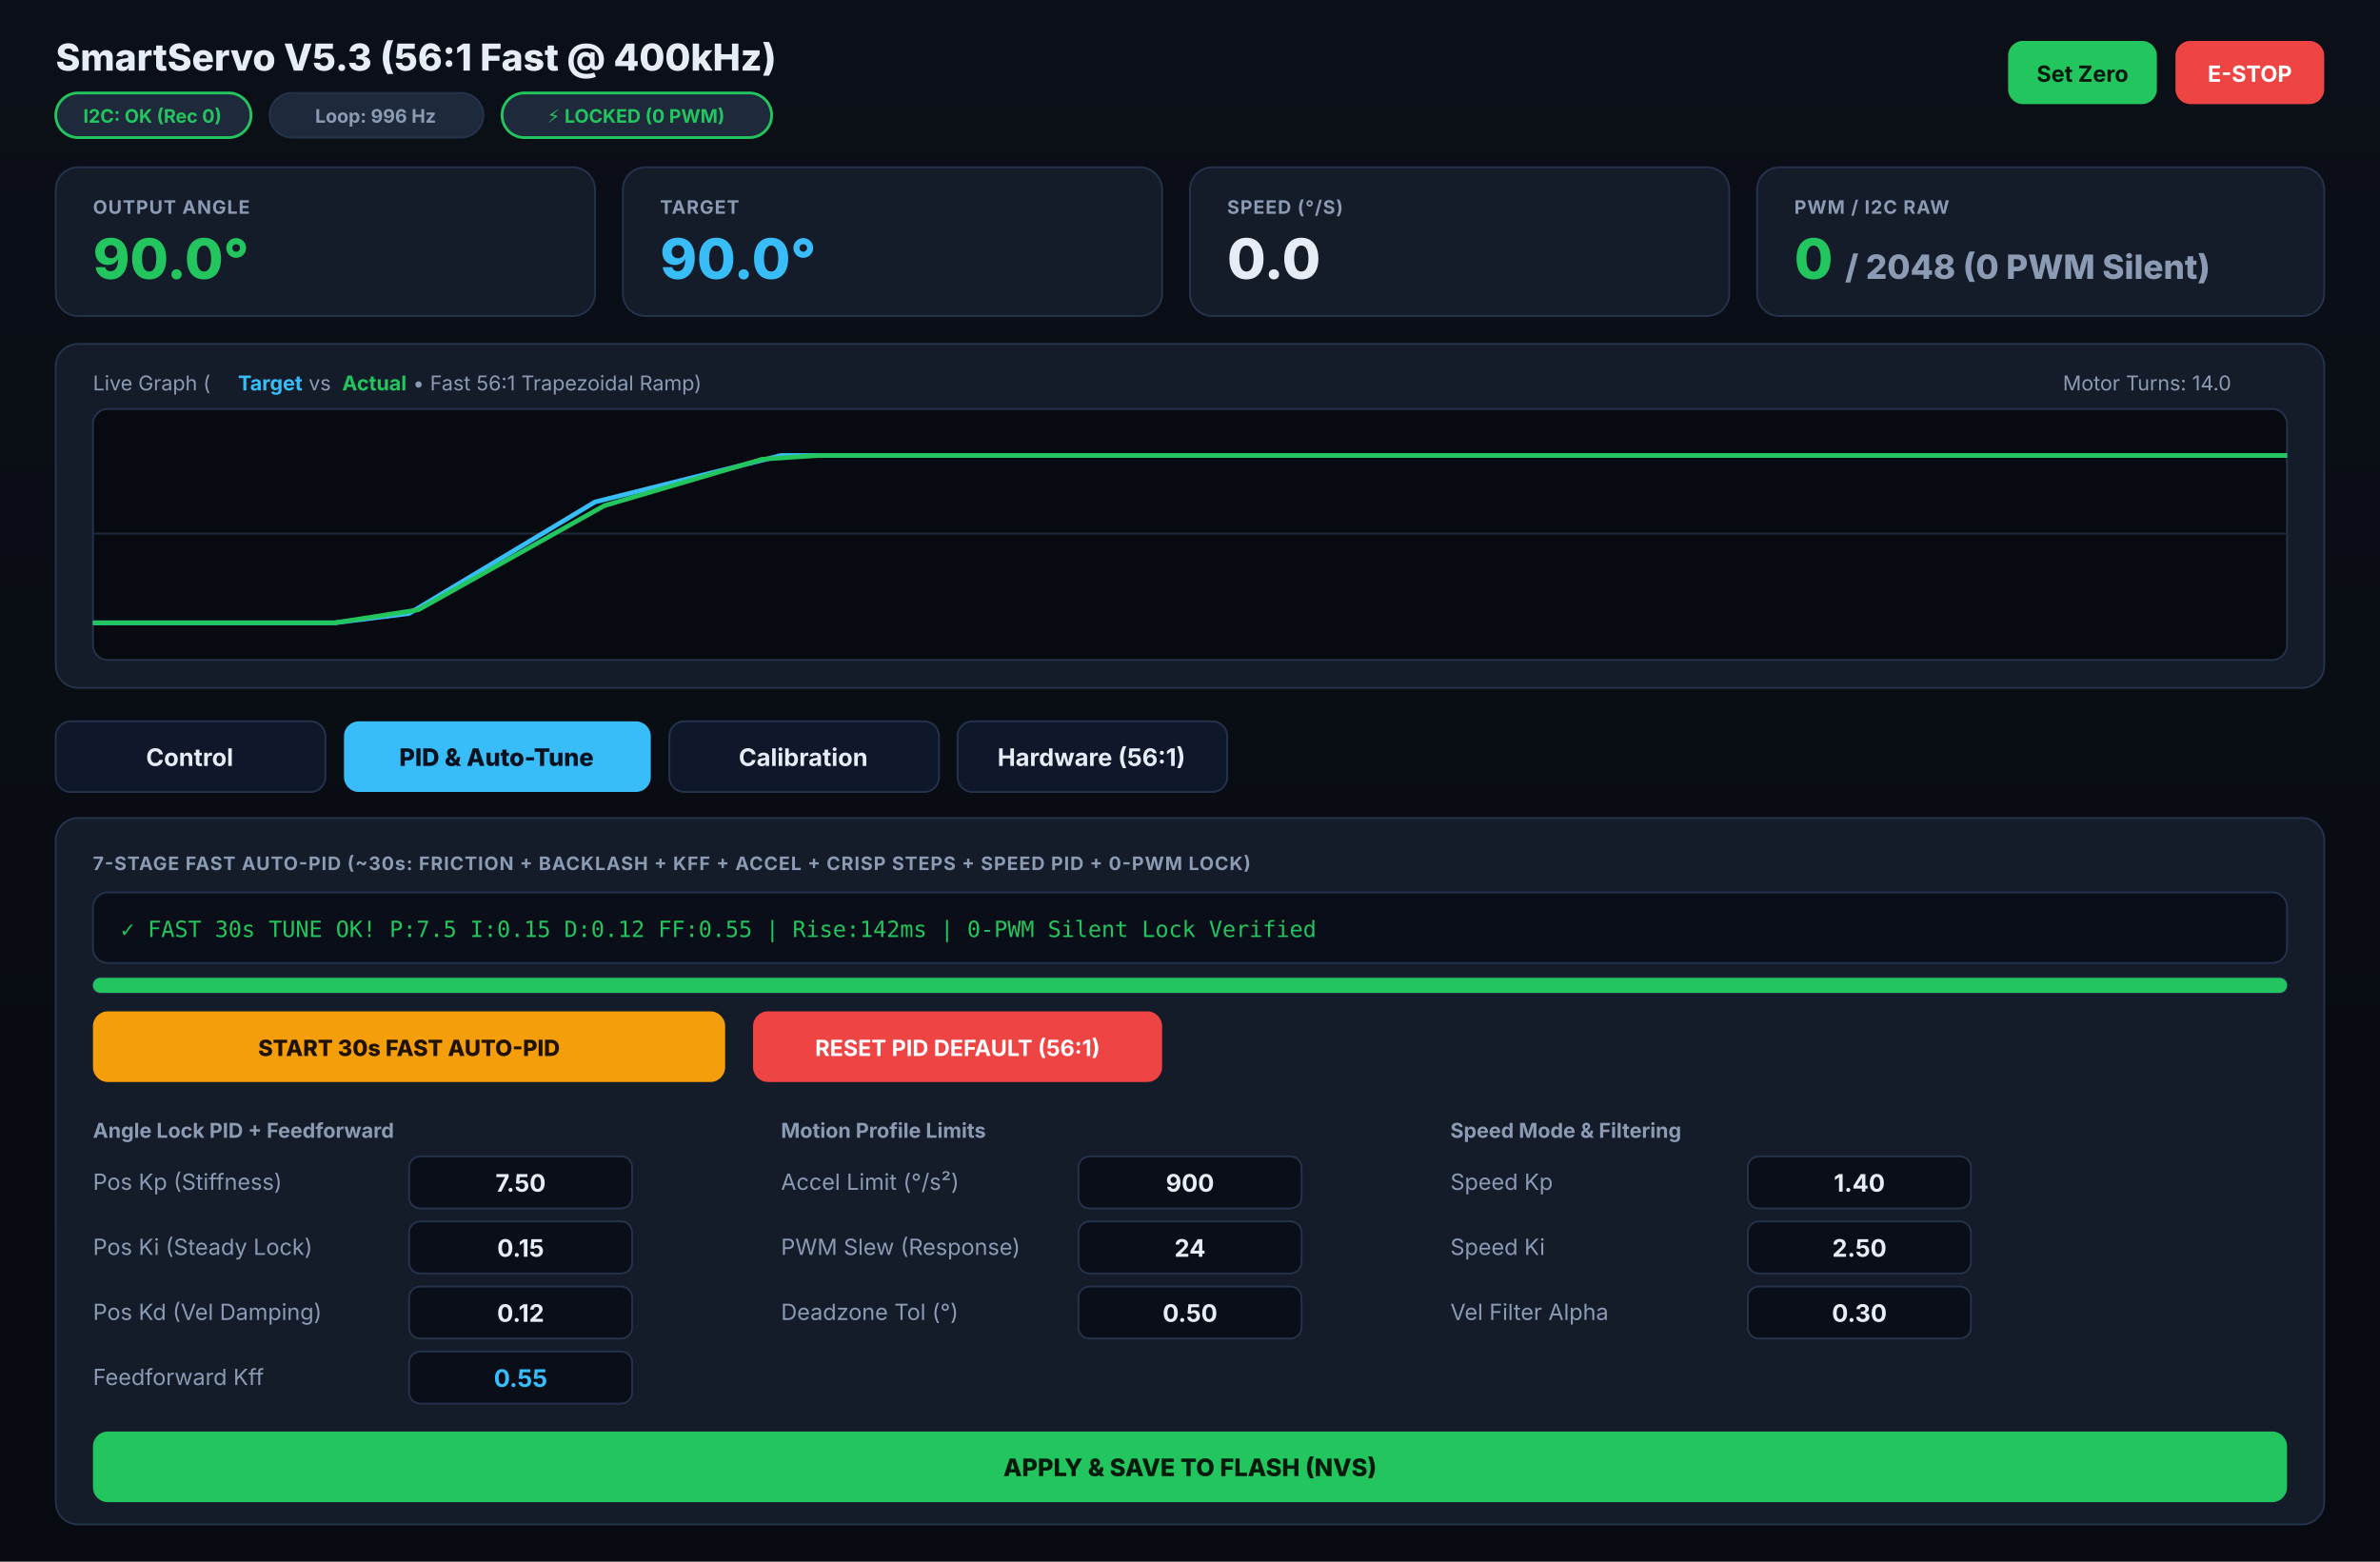
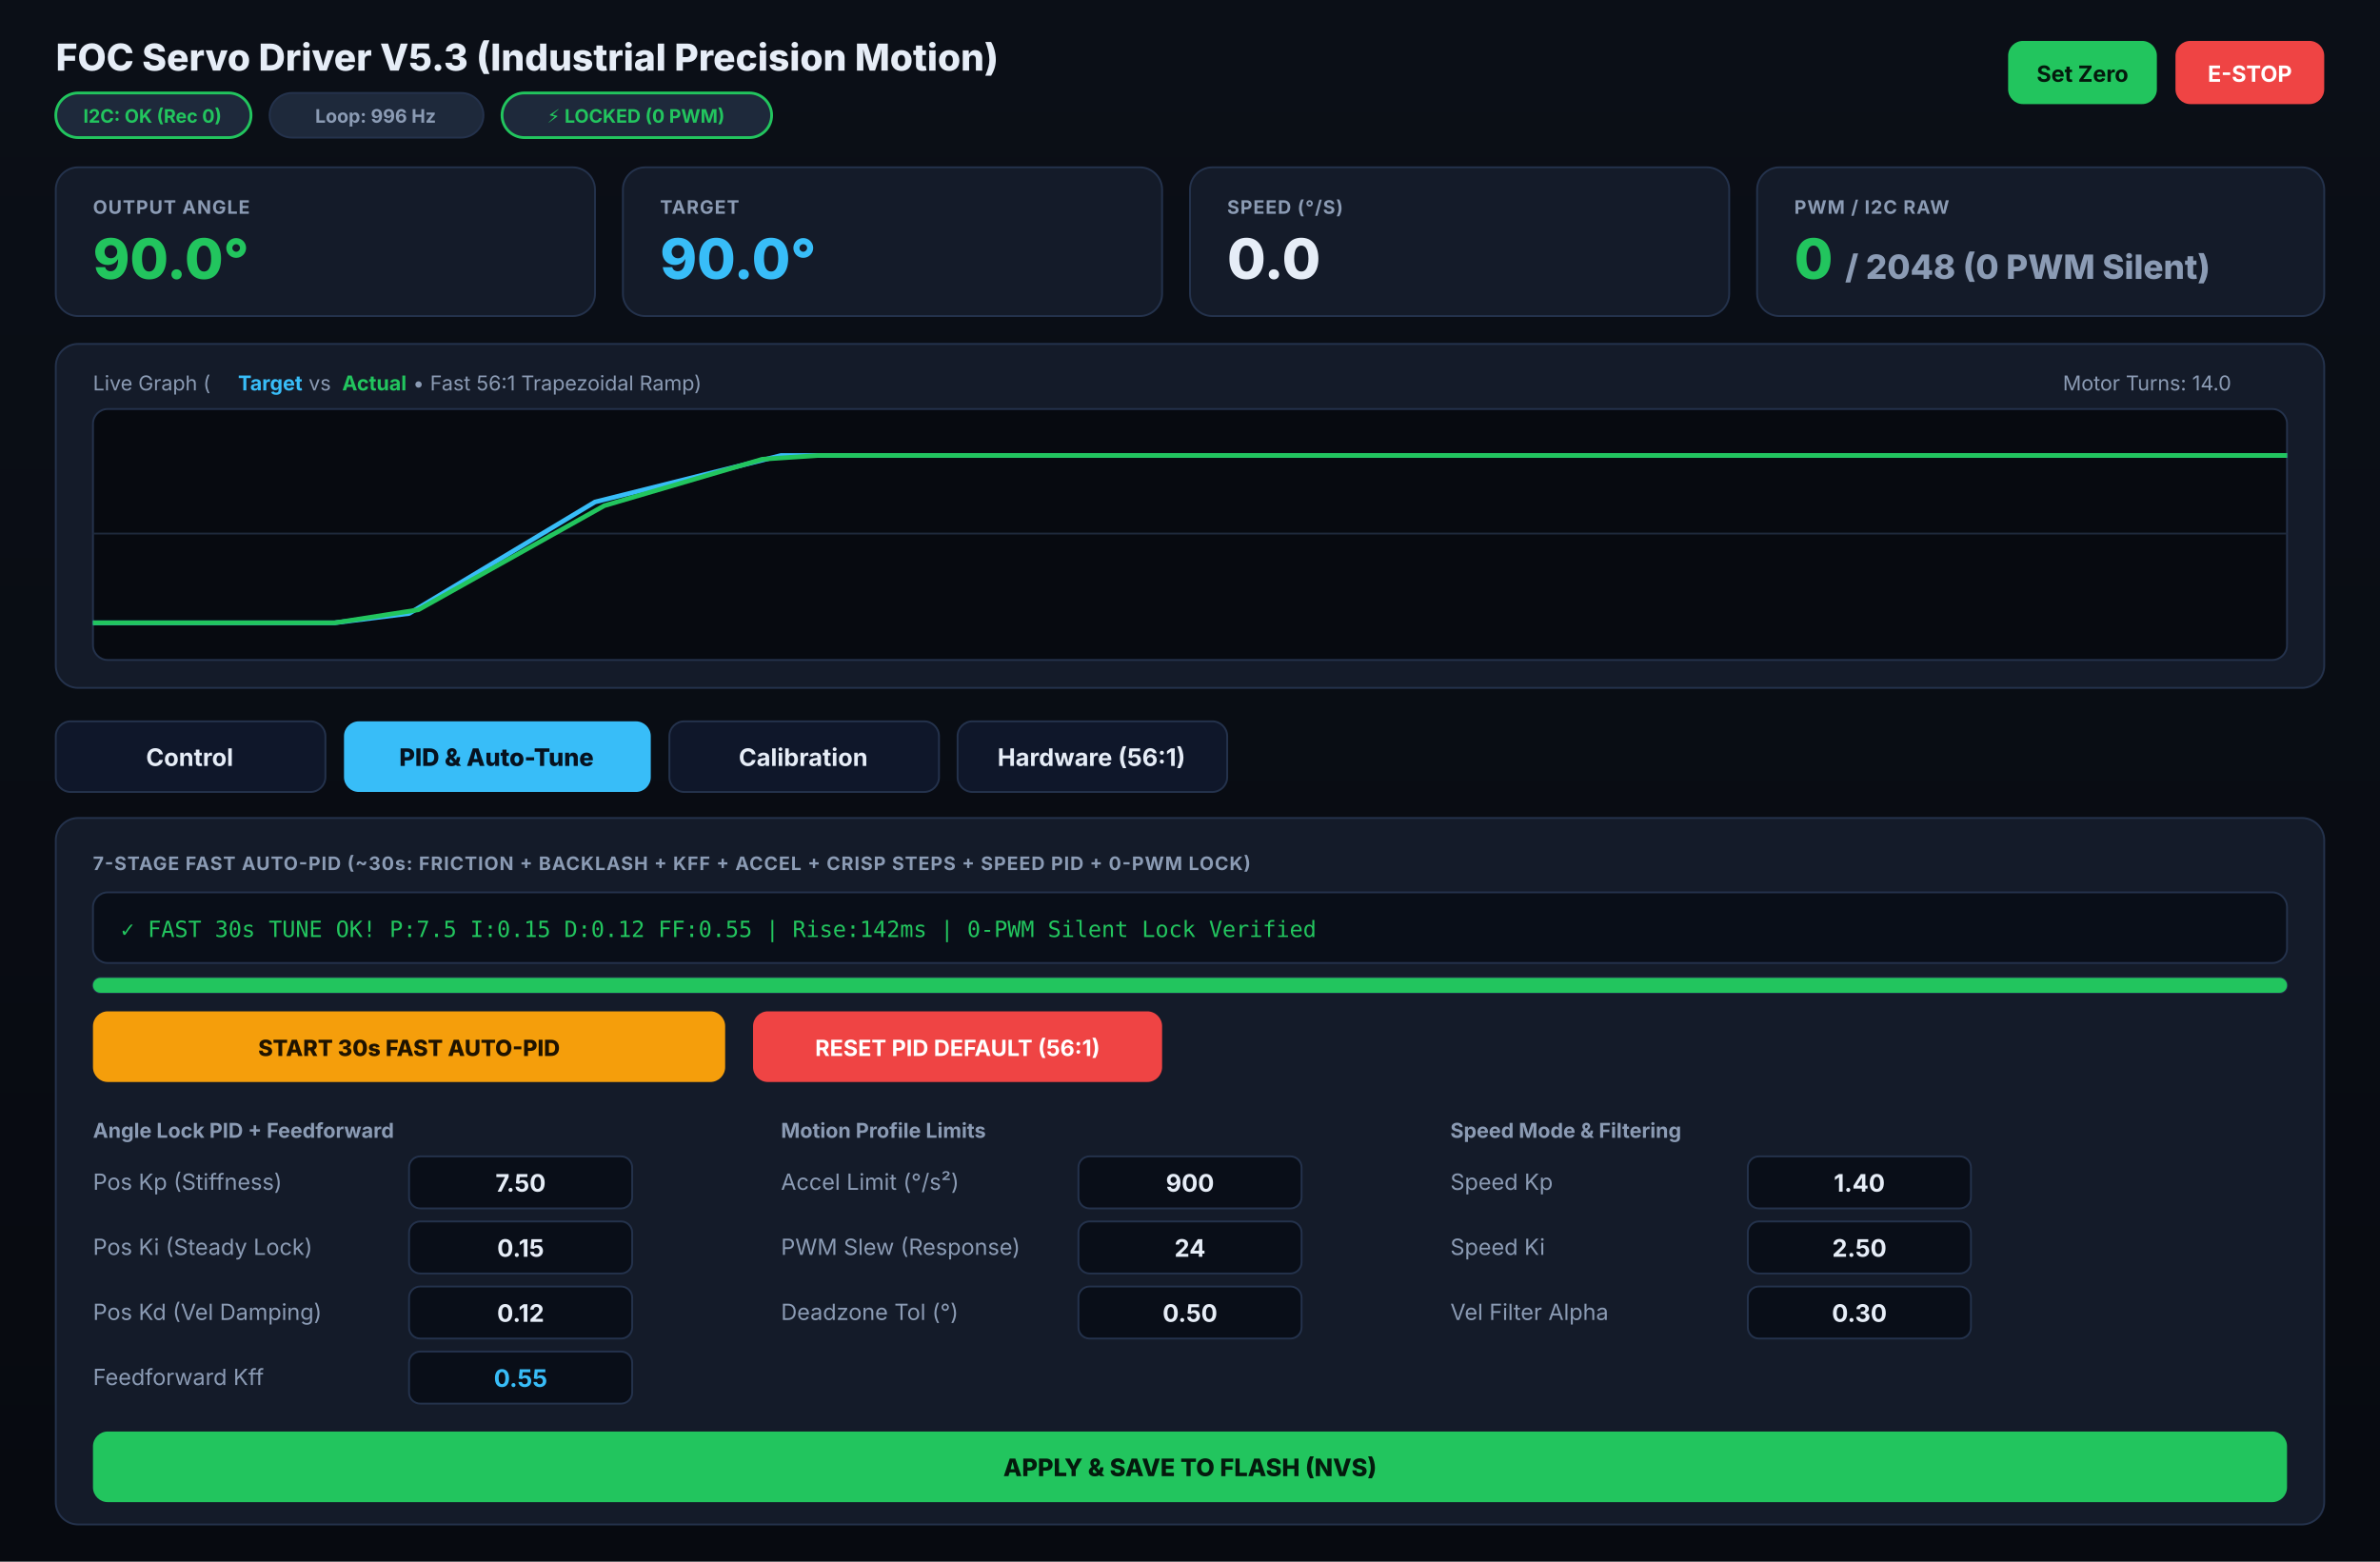
<svg xmlns="http://www.w3.org/2000/svg" viewBox="0 0 1280 840" font-family="system-ui,-apple-system,Segoe UI,sans-serif">
  <defs>
    <linearGradient id="bg" x1="0" y1="0" x2="0" y2="1">
      <stop offset="0%" stop-color="#0b0f17" />
      <stop offset="100%" stop-color="#070a10" />
    </linearGradient>
  </defs>
  <rect width="1280" height="840" fill="url(#bg)" />
-   <text x="30" y="38" font-size="20" font-weight="800" fill="#e6edf7">SmartServo V5.3 (56:1 Fast @ 400kHz)</text>
+   <text x="30" y="38" font-size="20" font-weight="800" fill="#e6edf7">FOC Servo Driver V5.3 (Industrial Precision Motion)</text>
  <rect x="30" y="50" width="105" height="24" rx="12" fill="#1e293b" stroke="#22c55e" stroke-width="1.5" />
  <text x="82" y="66" text-anchor="middle" font-size="10" font-weight="700" fill="#22c55e">I2C: OK (Rec 0)</text>
  <rect x="145" y="50" width="115" height="24" rx="12" fill="#1e293b" stroke="#24324c" stroke-width="1" />
  <text x="202" y="66" text-anchor="middle" font-size="10" font-weight="700" fill="#8b9bb4">Loop: 996 Hz</text>
  <rect x="270" y="50" width="145" height="24" rx="12" fill="#1e293b" stroke="#22c55e" stroke-width="1.5" />
  <text x="342" y="66" text-anchor="middle" font-size="10" font-weight="700" fill="#22c55e">⚡ LOCKED (0 PWM)</text>
  <rect x="1080" y="22" width="80" height="34" rx="8" fill="#22c55e" />
  <text x="1120" y="44" text-anchor="middle" font-size="12" font-weight="700" fill="#041a0d">Set Zero</text>
  <rect x="1170" y="22" width="80" height="34" rx="8" fill="#ef4444" />
  <text x="1210" y="44" text-anchor="middle" font-size="12" font-weight="700" fill="#fff">E-STOP</text>
  <rect x="30" y="90" width="290" height="80" rx="12" fill="#141b29" stroke="#24324c" stroke-width="1" />
  <text x="50" y="115" font-size="10" font-weight="700" fill="#8b9bb4" letter-spacing="0.5">OUTPUT ANGLE</text>
  <text x="50" y="150" font-size="30" font-weight="800" fill="#22c55e">90.0°</text>
  <rect x="335" y="90" width="290" height="80" rx="12" fill="#141b29" stroke="#24324c" stroke-width="1" />
  <text x="355" y="115" font-size="10" font-weight="700" fill="#8b9bb4" letter-spacing="0.5">TARGET</text>
  <text x="355" y="150" font-size="30" font-weight="800" fill="#38bdf8">90.0°</text>
  <rect x="640" y="90" width="290" height="80" rx="12" fill="#141b29" stroke="#24324c" stroke-width="1" />
  <text x="660" y="115" font-size="10" font-weight="700" fill="#8b9bb4" letter-spacing="0.5">SPEED (°/S)</text>
  <text x="660" y="150" font-size="30" font-weight="800" fill="#e6edf7">0.0</text>
  <rect x="945" y="90" width="305" height="80" rx="12" fill="#141b29" stroke="#24324c" stroke-width="1" />
  <text x="965" y="115" font-size="10" font-weight="700" fill="#8b9bb4" letter-spacing="0.5">PWM / I2C RAW</text>
  <text x="965" y="150" font-size="30" font-weight="800" fill="#22c55e">0 <tspan fill="#8b9bb4" font-size="18">/ 2048 (0 PWM Silent)</tspan>
  </text>
  <rect x="30" y="185" width="1220" height="185" rx="12" fill="#141b29" stroke="#24324c" stroke-width="1" />
  <text x="50" y="210" font-size="11" fill="#8b9bb4">Live Graph (</text>
  <text x="128" y="210" font-size="11" font-weight="700" fill="#38bdf8">Target</text>
  <text x="166" y="210" font-size="11" fill="#8b9bb4"> vs </text>
  <text x="184" y="210" font-size="11" font-weight="700" fill="#22c55e">Actual</text>
  <text x="222" y="210" font-size="11" fill="#8b9bb4"> • Fast 56:1 Trapezoidal Ramp)</text>
  <text x="1200" y="210" text-anchor="end" font-size="11" fill="#8b9bb4">Motor Turns: 14.0</text>
  <rect x="50" y="220" width="1180" height="135" rx="8" fill="#070a10" stroke="#24324c" stroke-width="1" />
  <line x1="50" y1="287" x2="1230" y2="287" stroke="#1e293b" stroke-width="1" />
  <polyline points="50,335 180,335 220,330 320,270 420,245 1230,245" fill="none" stroke="#38bdf8" stroke-width="2.5" stroke-linejoin="round" />
  <polyline points="50,335 180,335 225,328 325,272 410,247 440,245 1230,245" fill="none" stroke="#22c55e" stroke-width="2.5" stroke-linejoin="round" />
  <rect x="30" y="388" width="145" height="38" rx="8" fill="#0f172a" stroke="#24324c" stroke-width="1" />
  <text x="102" y="412" text-anchor="middle" font-size="13" font-weight="700" fill="#e6edf7">Control</text>
  <rect x="185" y="388" width="165" height="38" rx="8" fill="#38bdf8" />
  <text x="267" y="412" text-anchor="middle" font-size="13" font-weight="800" fill="#06121f">PID &amp; Auto-Tune</text>
  <rect x="360" y="388" width="145" height="38" rx="8" fill="#0f172a" stroke="#24324c" stroke-width="1" />
  <text x="432" y="412" text-anchor="middle" font-size="13" font-weight="700" fill="#e6edf7">Calibration</text>
  <rect x="515" y="388" width="145" height="38" rx="8" fill="#0f172a" stroke="#24324c" stroke-width="1" />
  <text x="587" y="412" text-anchor="middle" font-size="13" font-weight="700" fill="#e6edf7">Hardware (56:1)</text>
  <rect x="30" y="440" width="1220" height="380" rx="12" fill="#141b29" stroke="#24324c" stroke-width="1" />
  <text x="50" y="468" font-size="10" font-weight="700" fill="#8b9bb4" letter-spacing="0.5">7-STAGE FAST AUTO-PID (~30s: FRICTION + BACKLASH + KFF + ACCEL + CRISP STEPS + SPEED PID + 0-PWM LOCK)</text>
  <rect x="50" y="480" width="1180" height="38" rx="8" fill="#090e18" stroke="#24324c" stroke-width="1" />
  <text x="65" y="504" font-size="12" font-family="monospace" fill="#22c55e">✓ FAST 30s TUNE OK! P:7.5 I:0.15 D:0.12 FF:0.55 | Rise:142ms | 0-PWM Silent Lock Verified</text>
  <rect x="50" y="526" width="1180" height="8" rx="4" fill="#090e18" stroke="#24324c" stroke-width="1" />
  <rect x="50" y="526" width="1180" height="8" rx="4" fill="#22c55e" />
  <rect x="50" y="544" width="340" height="38" rx="8" fill="#f59e0b" />
  <text x="220" y="568" text-anchor="middle" font-size="12" font-weight="800" fill="#1f1300">START 30s FAST AUTO-PID</text>
  <rect x="405" y="544" width="220" height="38" rx="8" fill="#ef4444" />
  <text x="515" y="568" text-anchor="middle" font-size="12" font-weight="700" fill="#fff">RESET PID DEFAULT (56:1)</text>
  <text x="50" y="612" font-size="11" font-weight="700" fill="#8b9bb4">Angle Lock PID + Feedforward</text>
  <text x="50" y="640" font-size="12" fill="#8b9bb4">Pos Kp (Stiffness)</text>
  <rect x="220" y="622" width="120" height="28" rx="6" fill="#090e18" stroke="#24324c" stroke-width="1" />
  <text x="280" y="641" text-anchor="middle" font-size="13" font-weight="700" fill="#e6edf7">7.50</text>
  <text x="50" y="675" font-size="12" fill="#8b9bb4">Pos Ki (Steady Lock)</text>
  <rect x="220" y="657" width="120" height="28" rx="6" fill="#090e18" stroke="#24324c" stroke-width="1" />
  <text x="280" y="676" text-anchor="middle" font-size="13" font-weight="700" fill="#e6edf7">0.15</text>
  <text x="50" y="710" font-size="12" fill="#8b9bb4">Pos Kd (Vel Damping)</text>
  <rect x="220" y="692" width="120" height="28" rx="6" fill="#090e18" stroke="#24324c" stroke-width="1" />
  <text x="280" y="711" text-anchor="middle" font-size="13" font-weight="700" fill="#e6edf7">0.12</text>
  <text x="50" y="745" font-size="12" fill="#8b9bb4">Feedforward Kff</text>
  <rect x="220" y="727" width="120" height="28" rx="6" fill="#090e18" stroke="#24324c" stroke-width="1" />
  <text x="280" y="746" text-anchor="middle" font-size="13" font-weight="700" fill="#38bdf8">0.55</text>
  <text x="420" y="612" font-size="11" font-weight="700" fill="#8b9bb4">Motion Profile Limits</text>
  <text x="420" y="640" font-size="12" fill="#8b9bb4">Accel Limit (°/s²)</text>
  <rect x="580" y="622" width="120" height="28" rx="6" fill="#090e18" stroke="#24324c" stroke-width="1" />
  <text x="640" y="641" text-anchor="middle" font-size="13" font-weight="700" fill="#e6edf7">900</text>
  <text x="420" y="675" font-size="12" fill="#8b9bb4">PWM Slew (Response)</text>
  <rect x="580" y="657" width="120" height="28" rx="6" fill="#090e18" stroke="#24324c" stroke-width="1" />
  <text x="640" y="676" text-anchor="middle" font-size="13" font-weight="700" fill="#e6edf7">24</text>
  <text x="420" y="710" font-size="12" fill="#8b9bb4">Deadzone Tol (°)</text>
  <rect x="580" y="692" width="120" height="28" rx="6" fill="#090e18" stroke="#24324c" stroke-width="1" />
  <text x="640" y="711" text-anchor="middle" font-size="13" font-weight="700" fill="#e6edf7">0.50</text>
  <text x="780" y="612" font-size="11" font-weight="700" fill="#8b9bb4">Speed Mode &amp; Filtering</text>
  <text x="780" y="640" font-size="12" fill="#8b9bb4">Speed Kp</text>
  <rect x="940" y="622" width="120" height="28" rx="6" fill="#090e18" stroke="#24324c" stroke-width="1" />
  <text x="1000" y="641" text-anchor="middle" font-size="13" font-weight="700" fill="#e6edf7">1.40</text>
  <text x="780" y="675" font-size="12" fill="#8b9bb4">Speed Ki</text>
  <rect x="940" y="657" width="120" height="28" rx="6" fill="#090e18" stroke="#24324c" stroke-width="1" />
  <text x="1000" y="676" text-anchor="middle" font-size="13" font-weight="700" fill="#e6edf7">2.50</text>
  <text x="780" y="710" font-size="12" fill="#8b9bb4">Vel Filter Alpha</text>
  <rect x="940" y="692" width="120" height="28" rx="6" fill="#090e18" stroke="#24324c" stroke-width="1" />
  <text x="1000" y="711" text-anchor="middle" font-size="13" font-weight="700" fill="#e6edf7">0.30</text>
  <rect x="50" y="770" width="1180" height="38" rx="8" fill="#22c55e" />
  <text x="640" y="794" text-anchor="middle" font-size="13" font-weight="800" fill="#041a0d">APPLY &amp; SAVE TO FLASH (NVS)</text>
</svg>
